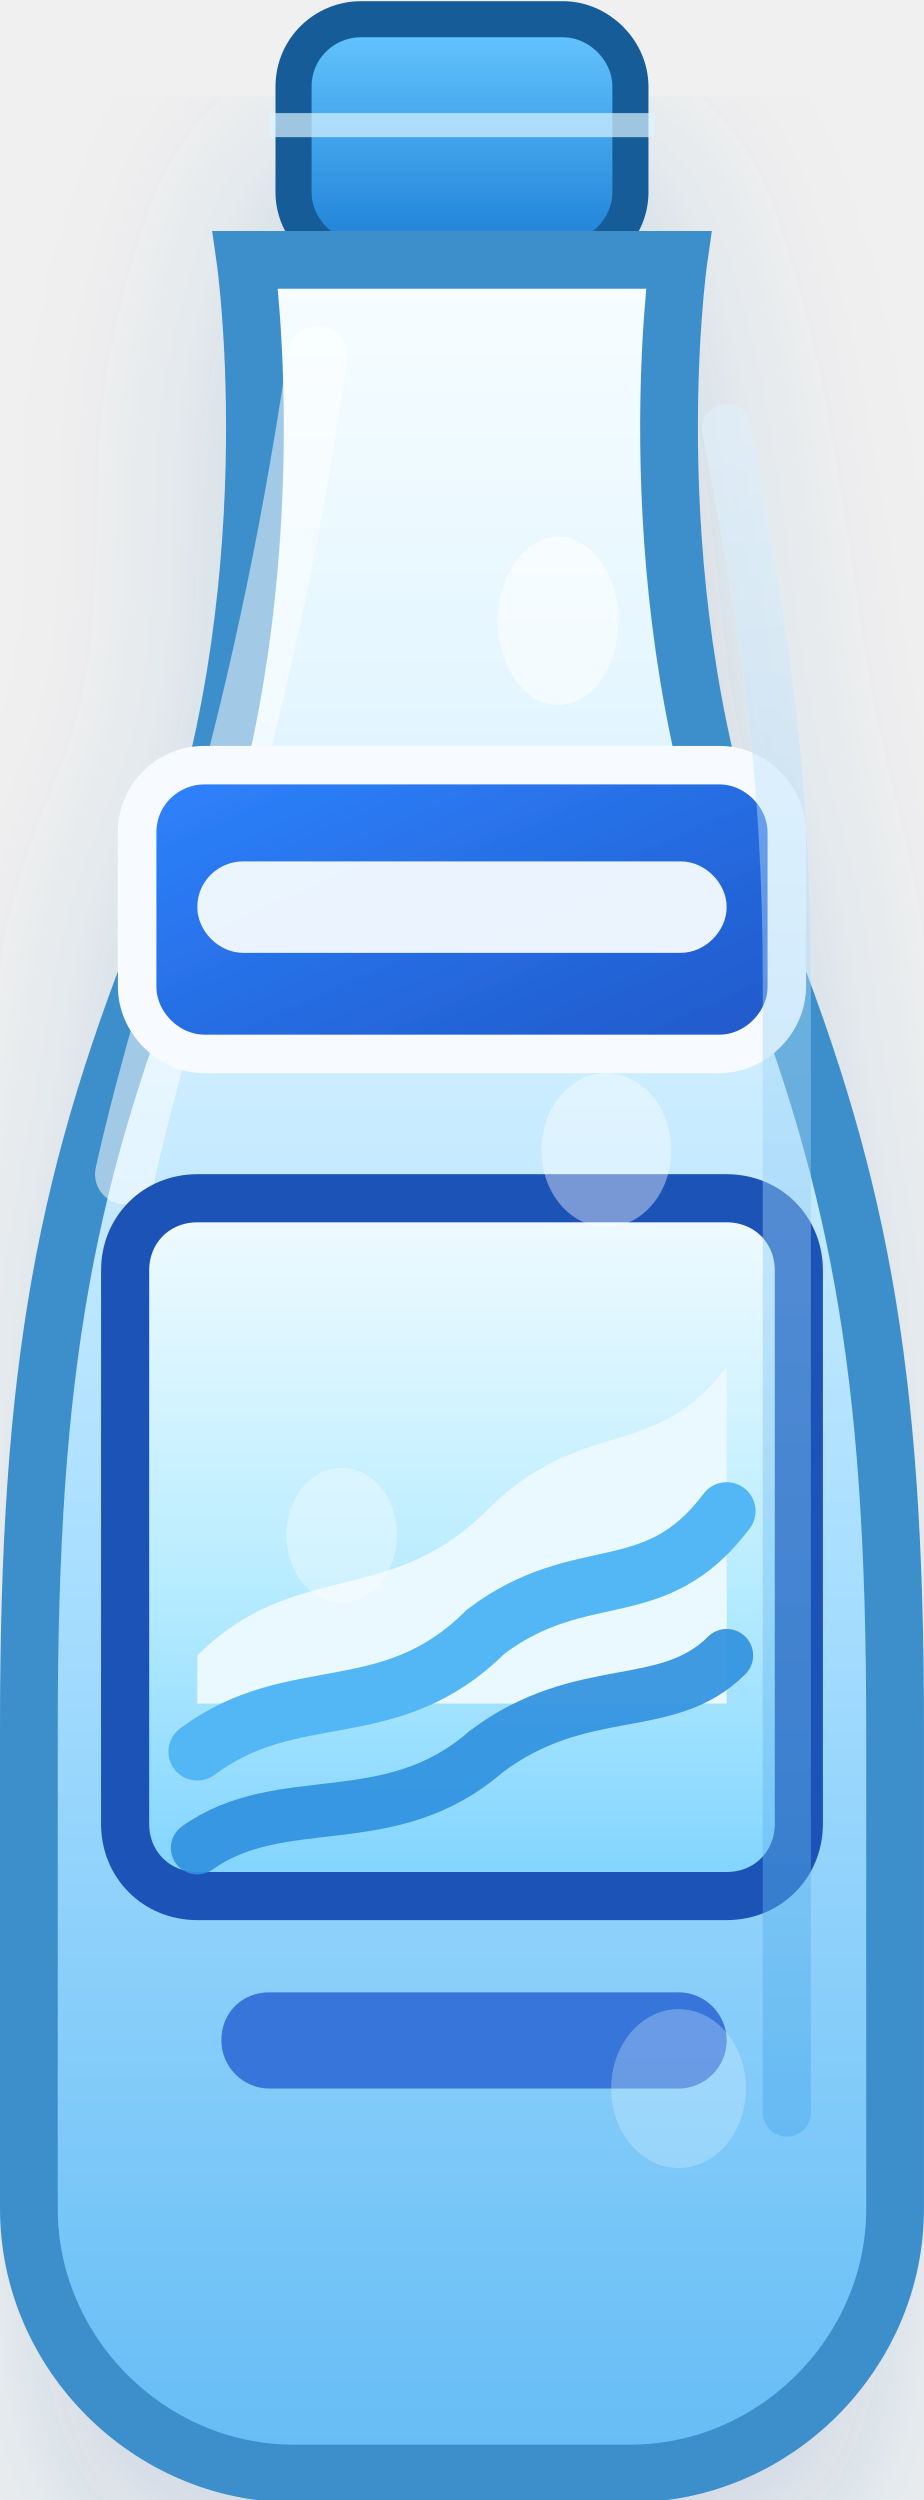
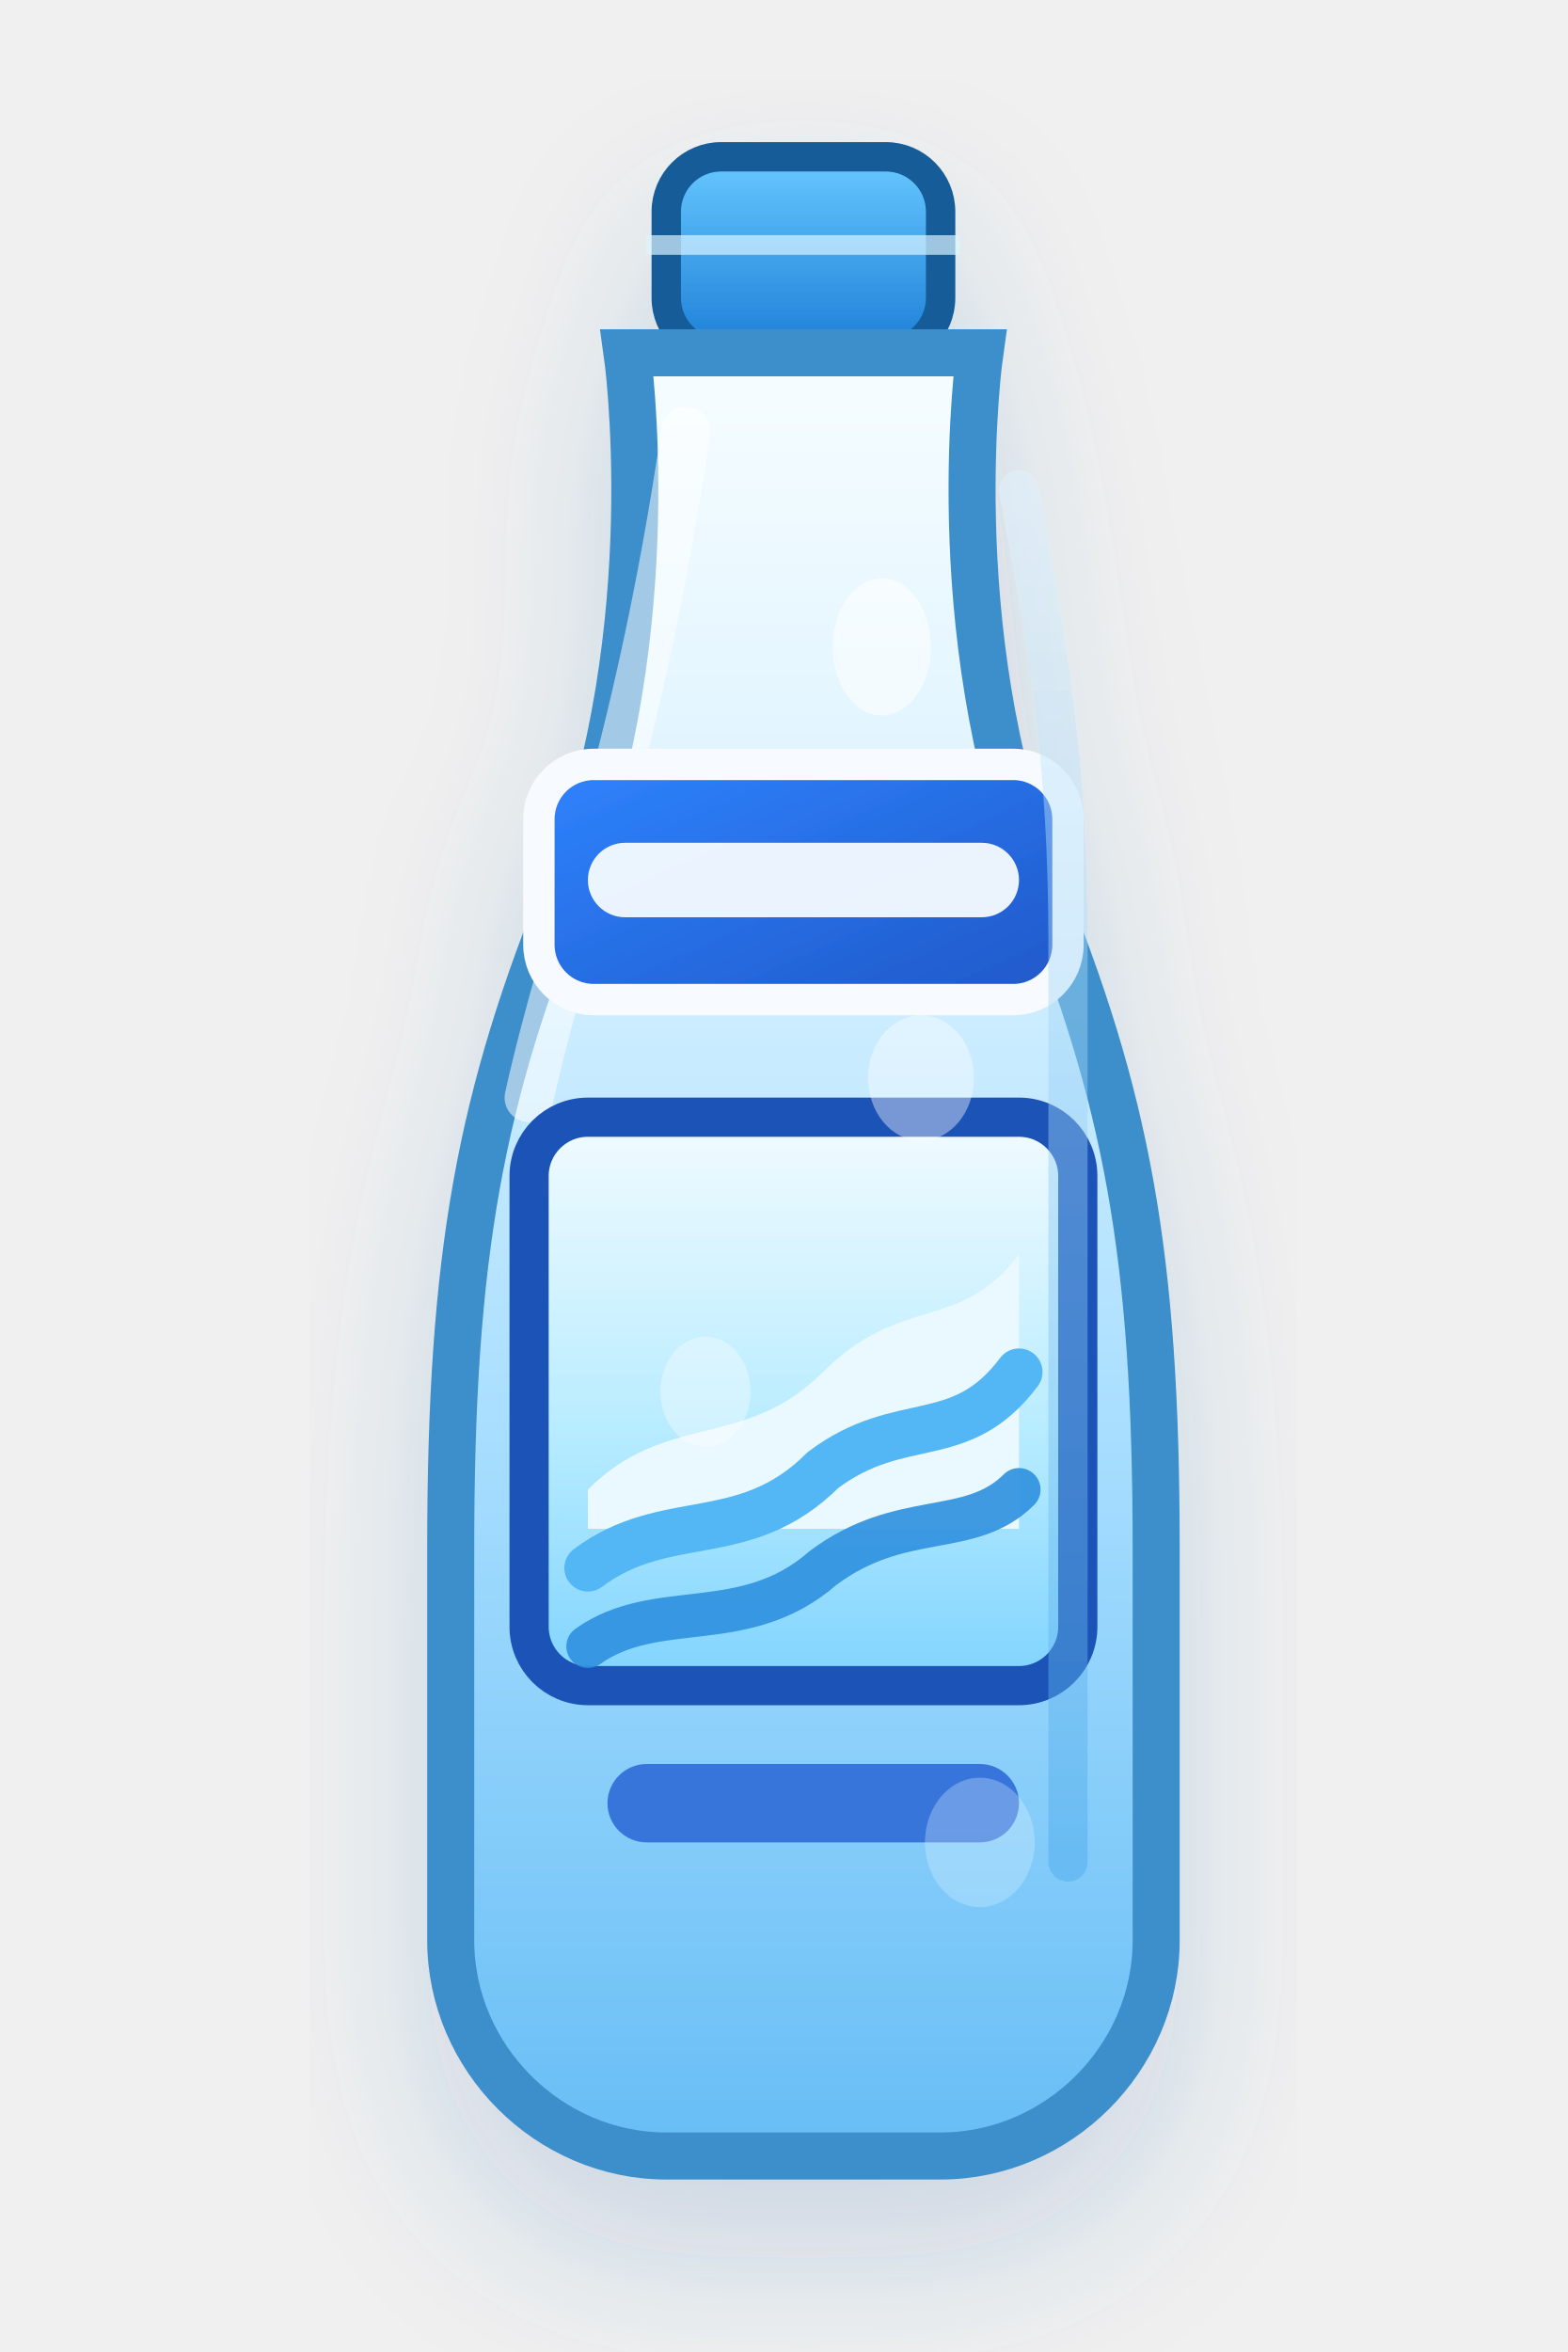
- <svg xmlns="http://www.w3.org/2000/svg" version="1.1" id="Ebene_1" x="0px" y="0px" viewBox="0 0 38.4 103.9" style="enable-background:new 0 0 38.4 103.9;" xml:space="preserve">
-   <style type="text/css">
- 	.st0{filter:url(#shadow);}
- 	.st1{fill:url(#SVGID_1_);stroke:#165C99;stroke-width:1.5;}
- 	.st2{opacity:0.7;fill:none;stroke:#D9F3FF;enable-background:new    ;}
- 	.st3{fill:url(#SVGID_00000010271336715146345710000007605174648442122906_);stroke:#3C8FCB;stroke-width:2.4;}
- 	.st4{opacity:0.52;fill:none;stroke:#FFFFFF;stroke-width:2.5;stroke-linecap:round;enable-background:new    ;}
- 	.st5{fill:url(#SVGID_00000123442385902153443070000004680438811657372557_);stroke:#F7FBFF;stroke-width:1.6;}
- 	.st6{fill:url(#SVGID_00000036958685602457083050000003308900438006819984_);stroke:#1C53B7;stroke-width:2;}
- 	.st7{fill:#EAF9FF;}
- 	.st8{fill:none;stroke:#52B7F5;stroke-width:2.4;stroke-linecap:round;}
- 	.st9{opacity:0.9;fill:none;stroke:#2F90DF;stroke-width:2.2;stroke-linecap:round;enable-background:new    ;}
- 	.st10{opacity:0.95;fill:#F4FBFF;enable-background:new    ;}
- 	.st11{opacity:0.9;fill:#2F6BD7;enable-background:new    ;}
- 	.st12{opacity:0.55;fill:#FFFFFF;enable-background:new    ;}
- 	.st13{opacity:0.4;fill:#FFFFFF;enable-background:new    ;}
- 	.st14{opacity:0.34;fill:#FFFFFF;enable-background:new    ;}
- 	.st15{opacity:0.3;fill:#DFF6FF;enable-background:new    ;}
- 	
- 		.st16{opacity:0.45;fill:none;stroke:url(#SVGID_00000173128625720769644270000014721734708344418747_);stroke-width:2;stroke-linecap:round;enable-background:new    ;}
- </style>
-   <filter height="160%" id="shadow" width="140%" x="-20%" y="-20%">
-     <feDropShadow dx="0" dy="4" flood-color="#2b6cb0" flood-opacity="0.18" stdDeviation="4" />
-   </filter>
-   <g class="st0">
+ <svg xmlns="http://www.w3.org/2000/svg" viewBox="0 0 80 120" fill="none">
+   <defs>
+     <filter id="shadow" x="-20%" y="-20%" width="140%" height="160%">
+       <feDropShadow dx="0" dy="4" stdDeviation="4" flood-color="#2b6cb0" flood-opacity="0.18" />
+     </filter>
+     <linearGradient id="capBlue" x1="0" y1="0" x2="0" y2="1">
+       <stop offset="0" stop-color="#67c8ff" />
+       <stop offset="1" stop-color="#1c7ed6" />
+     </linearGradient>
+     <linearGradient id="glassWater" x1="0" y1="0" x2="0" y2="1">
+       <stop offset="0" stop-color="#f7fdff" />
+       <stop offset="0.25" stop-color="#dff4ff" />
+       <stop offset="0.6" stop-color="#a8deff" />
+       <stop offset="1" stop-color="#66bdf5" />
+     </linearGradient>
+     <linearGradient id="glassWaterDark" x1="0" y1="0" x2="0" y2="1">
+       <stop offset="0" stop-color="#d7f0ff" />
+       <stop offset="1" stop-color="#4aa8ea" />
+     </linearGradient>
+     <linearGradient id="labelBlue" x1="0" y1="0" x2="1" y2="1">
+       <stop offset="0" stop-color="#2f84ff" />
+       <stop offset="1" stop-color="#1f57c8" />
+     </linearGradient>
+     <linearGradient id="labelScene" x1="0" y1="0" x2="0" y2="1">
+       <stop offset="0" stop-color="#f2fbff" />
+       <stop offset="0.55" stop-color="#b8ecff" />
+       <stop offset="1" stop-color="#7fd3ff" />
+     </linearGradient>
+   </defs>
+   <g filter="url(#shadow)">
    <g transform="translate(14 8)">
-       <linearGradient id="SVGID_1_" gradientUnits="userSpaceOnUse" x1="-888.657" y1="537.85" x2="-888.657" y2="536.85" gradientTransform="matrix(14 0 0 -10 12446.4 5371.25)">
-         <stop offset="0" style="stop-color:#67C8FF" />
-         <stop offset="1" style="stop-color:#1C7ED6" />
-       </linearGradient>
-       <path class="st1" d="M1-7.2h8.4c1.5,0,2.8,1.3,2.8,2.8v4.4c0,1.5-1.3,2.8-2.8,2.8H1c-1.5,0-2.8-1.3-2.8-2.8v-4.4    C-1.8-6-0.5-7.2,1-7.2z" />
-       <path class="st2" d="M-2.8-2.8h16" />
-       <linearGradient id="SVGID_00000181048700322823302850000012438553721309405825_" gradientUnits="userSpaceOnUse" x1="-928.772" y1="580.543" x2="-928.772" y2="579.543" gradientTransform="matrix(36 0 0 -92 33441 53412.75)">
-         <stop offset="0" style="stop-color:#F7FDFF" />
-         <stop offset="0.25" style="stop-color:#DFF4FF" />
-         <stop offset="0.6" style="stop-color:#A8DEFF" />
-         <stop offset="1" style="stop-color:#66BDF5" />
-       </linearGradient>
-       <path style="fill:url(#SVGID_00000181048700322823302850000012438553721309405825_);stroke:#3C8FCB;stroke-width:2.4;" d="    M-3.8,2.8c0,0,2,14-3,27c-4.5,11-6,19-6,34v20c0,6,5,11,11,11h14c6,0,11-5,11-11v-20c0-15-1.5-23-6-34c-5-13-3-27-3-27H-3.8z" />
-       <path class="st4" d="M-0.8,6.8c-2.5,17-6,25-8,34" />
-       <linearGradient id="SVGID_00000019675176889873727150000004342917028178987142_" gradientUnits="userSpaceOnUse" x1="-920.763" y1="545.833" x2="-919.763" y2="544.833" gradientTransform="matrix(27 0 0 -12 24852.301 6573.75)">
-         <stop offset="0" style="stop-color:#2F84FF" />
-         <stop offset="1" style="stop-color:#1F57C8" />
-       </linearGradient>
-       <path style="fill:url(#SVGID_00000019675176889873727150000004342917028178987142_);stroke:#F7FBFF;stroke-width:1.6;" d="    M-5.5,23.8h21.4c1.5,0,2.8,1.3,2.8,2.8V33c0,1.5-1.3,2.8-2.8,2.8H-5.5c-1.5,0-2.8-1.3-2.8-2.8v-6.4C-8.3,25-7,23.8-5.5,23.8z" />
-       <linearGradient id="SVGID_00000149378415744589470280000011010292902775186338_" gradientUnits="userSpaceOnUse" x1="-921.479" y1="569.233" x2="-921.479" y2="568.233" gradientTransform="matrix(28 0 0 -29 25806.6 16549.5)">
-         <stop offset="0" style="stop-color:#F2FBFF" />
-         <stop offset="0.55" style="stop-color:#B8ECFF" />
-         <stop offset="1" style="stop-color:#7FD3FF" />
-       </linearGradient>
-       <path style="fill:url(#SVGID_00000149378415744589470280000011010292902775186338_);stroke:#1C53B7;stroke-width:2;" d="    M-5.8,41.8h22c1.7,0,3,1.3,3,3v23c0,1.7-1.3,3-3,3h-22c-1.7,0-3-1.3-3-3v-23C-8.8,43.1-7.5,41.8-5.8,41.8z" />
-       <path class="st7" d="M-5.8,60.8c4-4,8-2,12-6s7-2,10-6v14h-22V60.8z" />
-       <path class="st8" d="M-5.8,64.8c4-3,8-1,12-5c4-3,7-1,10-5" />
-       <path class="st9" d="M-5.8,68.8c3.5-2.5,8-0.5,12-4c4-3,7.5-1.5,10-4" />
-       <path class="st10" d="M-3.9,27.8h18.2c1,0,1.9,0.9,1.9,1.9v0c0,1-0.9,1.9-1.9,1.9H-3.9c-1,0-1.9-0.9-1.9-1.9v0    C-5.8,28.6-4.9,27.8-3.9,27.8z" />
-       <path class="st11" d="M-2.8,74.8h17c1.1,0,2,0.9,2,2l0,0c0,1.1-0.9,2-2,2h-17c-1.1,0-2-0.9-2-2l0,0C-4.8,75.6-3.9,74.8-2.8,74.8z" />
-       <ellipse class="st12" cx="9.2" cy="17.8" rx="2.5" ry="3.5" />
-       <ellipse class="st13" cx="11.2" cy="39.8" rx="2.7" ry="3.2" />
-       <ellipse class="st14" cx="0.2" cy="55.8" rx="2.3" ry="2.8" />
-       <ellipse class="st15" cx="14.2" cy="78.8" rx="2.8" ry="3.3" />
-       <linearGradient id="SVGID_00000096021851368804261450000017284299856904221074_" gradientUnits="userSpaceOnUse" x1="-586.7" y1="578.907" x2="-586.7" y2="577.907" gradientTransform="matrix(2.5 0 0 -70 1484.2 40533.25)">
-         <stop offset="0" style="stop-color:#D7F0FF" />
-         <stop offset="1" style="stop-color:#4AA8EA" />
-       </linearGradient>
-       <path style="opacity:0.45;fill:none;stroke:url(#SVGID_00000096021851368804261450000017284299856904221074_);stroke-width:2;stroke-linecap:round;enable-background:new    ;" d="    M16.2,9.8c1.5,8,2.5,14,2.5,23v47" />
+       <rect x="20" y="0" width="14" height="10" rx="2.8" fill="url(#capBlue)" stroke="#165c99" stroke-width="1.5" />
+       <path d="M19 4.5h16" stroke="#d9f3ff" stroke-width="1" opacity=".7" />
+       <path d="M18 10                C18 10 20 24 15 37                C10.5 48 9 56 9 71                V91                C9 97 14 102 20 102                H34                C40 102 45 97 45 91                V71                C45 56 43.5 48 39 37                C34 24 36 10 36 10Z" fill="url(#glassWater)" stroke="#3c8fcb" stroke-width="2.4" />
+       <path d="M21 14                C18.5 31 15 39 13 48" stroke="#ffffff" stroke-width="2.5" stroke-linecap="round" opacity=".52" />
+       <rect x="13.5" y="31" width="27" height="12" rx="2.8" fill="url(#labelBlue)" stroke="#f7fbff" stroke-width="1.6" />
+       <rect x="13" y="49" width="28" height="29" rx="3" fill="url(#labelScene)" stroke="#1c53b7" stroke-width="2" />
+       <path d="M16 68                C20 64 24 66 28 62                C32 58 35 60 38 56                V70                H16Z" fill="#eaf9ff" />
+       <path d="M16 72                C20 69 24 71 28 67                C32 64 35 66 38 62" stroke="#52b7f5" stroke-width="2.4" stroke-linecap="round" fill="none" />
+       <path d="M16 76                C19.5 73.5 24 75.5 28 72                C32 69 35.5 70.5 38 68" stroke="#2f90df" stroke-width="2.2" stroke-linecap="round" fill="none" opacity=".9" />
+       <rect x="16" y="35" width="22" height="3.8" rx="1.9" fill="#f4fbff" opacity=".95" />
+       <rect x="17" y="82" width="21" height="4" rx="2" fill="#2f6bd7" opacity=".9" />
+       <ellipse cx="31" cy="25" rx="2.5" ry="3.5" fill="#ffffff" opacity=".55" />
+       <ellipse cx="33" cy="47" rx="2.7" ry="3.2" fill="#ffffff" opacity=".4" />
+       <ellipse cx="22" cy="63" rx="2.3" ry="2.8" fill="#ffffff" opacity=".34" />
+       <ellipse cx="36" cy="86" rx="2.8" ry="3.3" fill="#dff6ff" opacity=".3" />
+       <path d="M38 17                C39.5 25 40.5 31 40.5 40                V87" stroke="url(#glassWaterDark)" stroke-width="2" stroke-linecap="round" opacity=".45" />
    </g>
  </g>
</svg>
